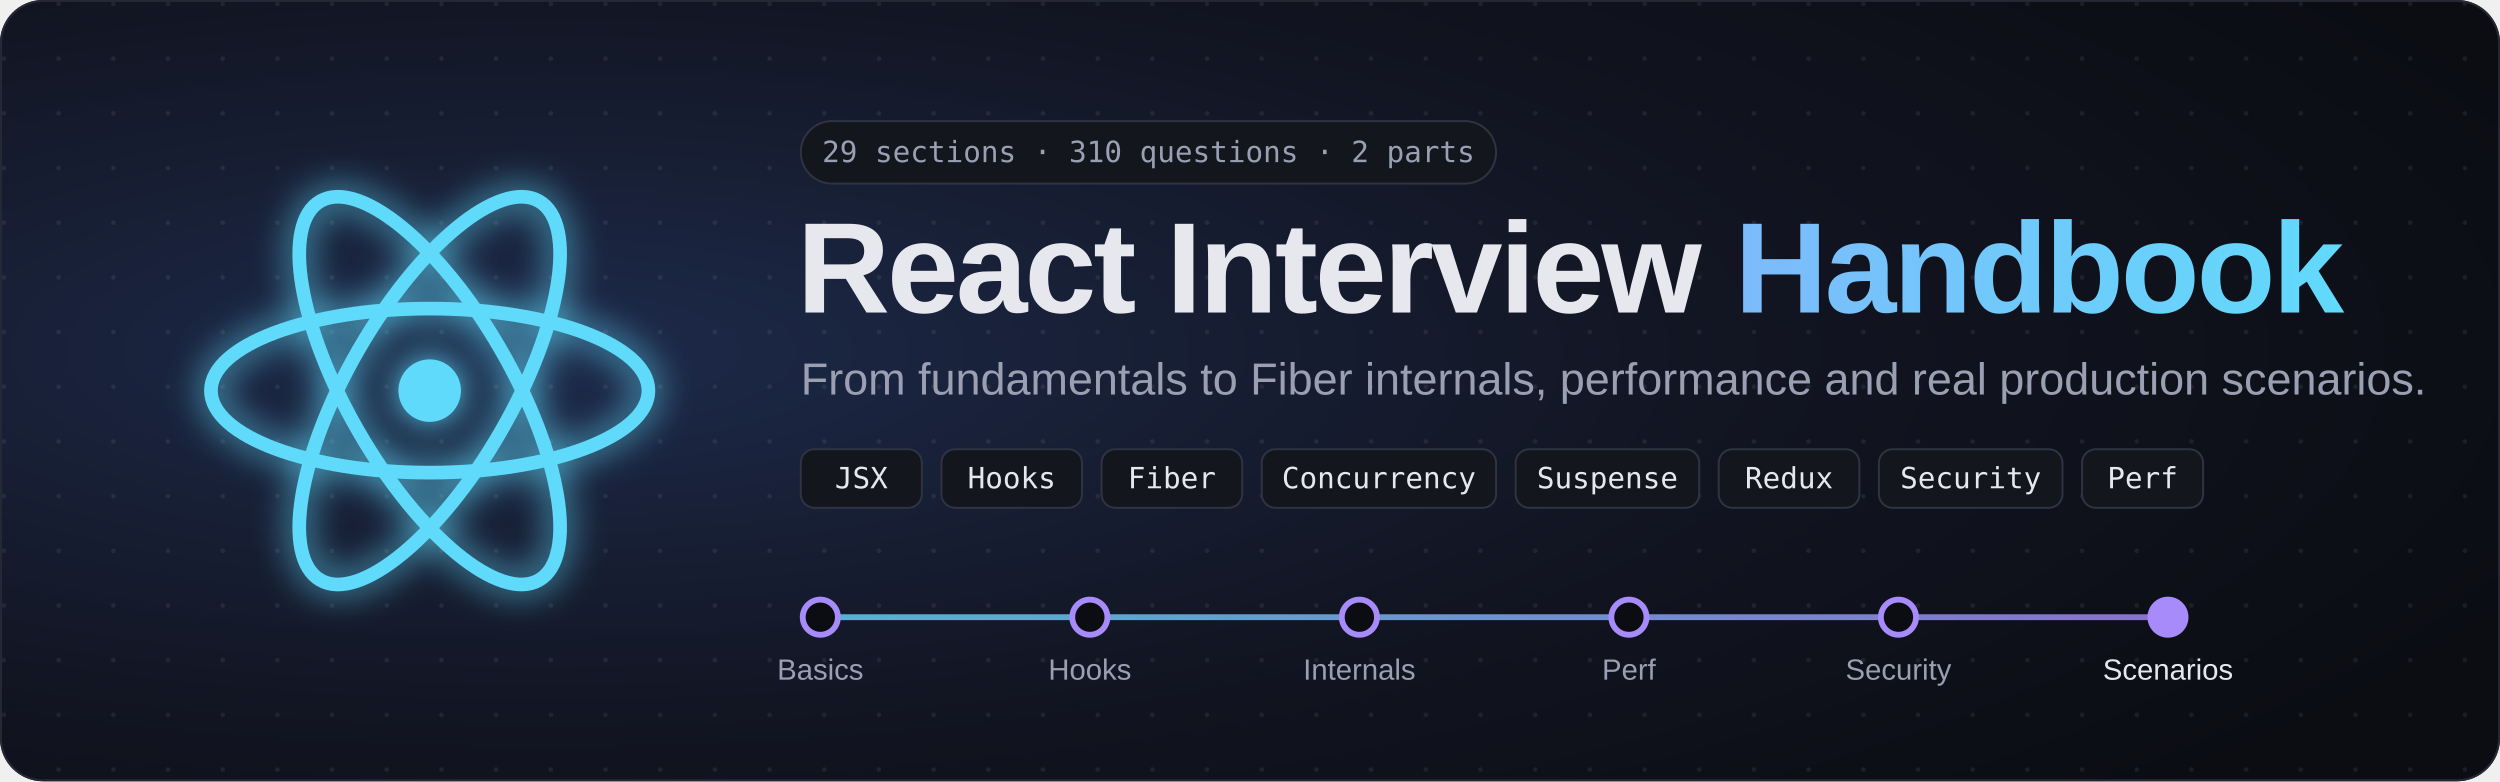
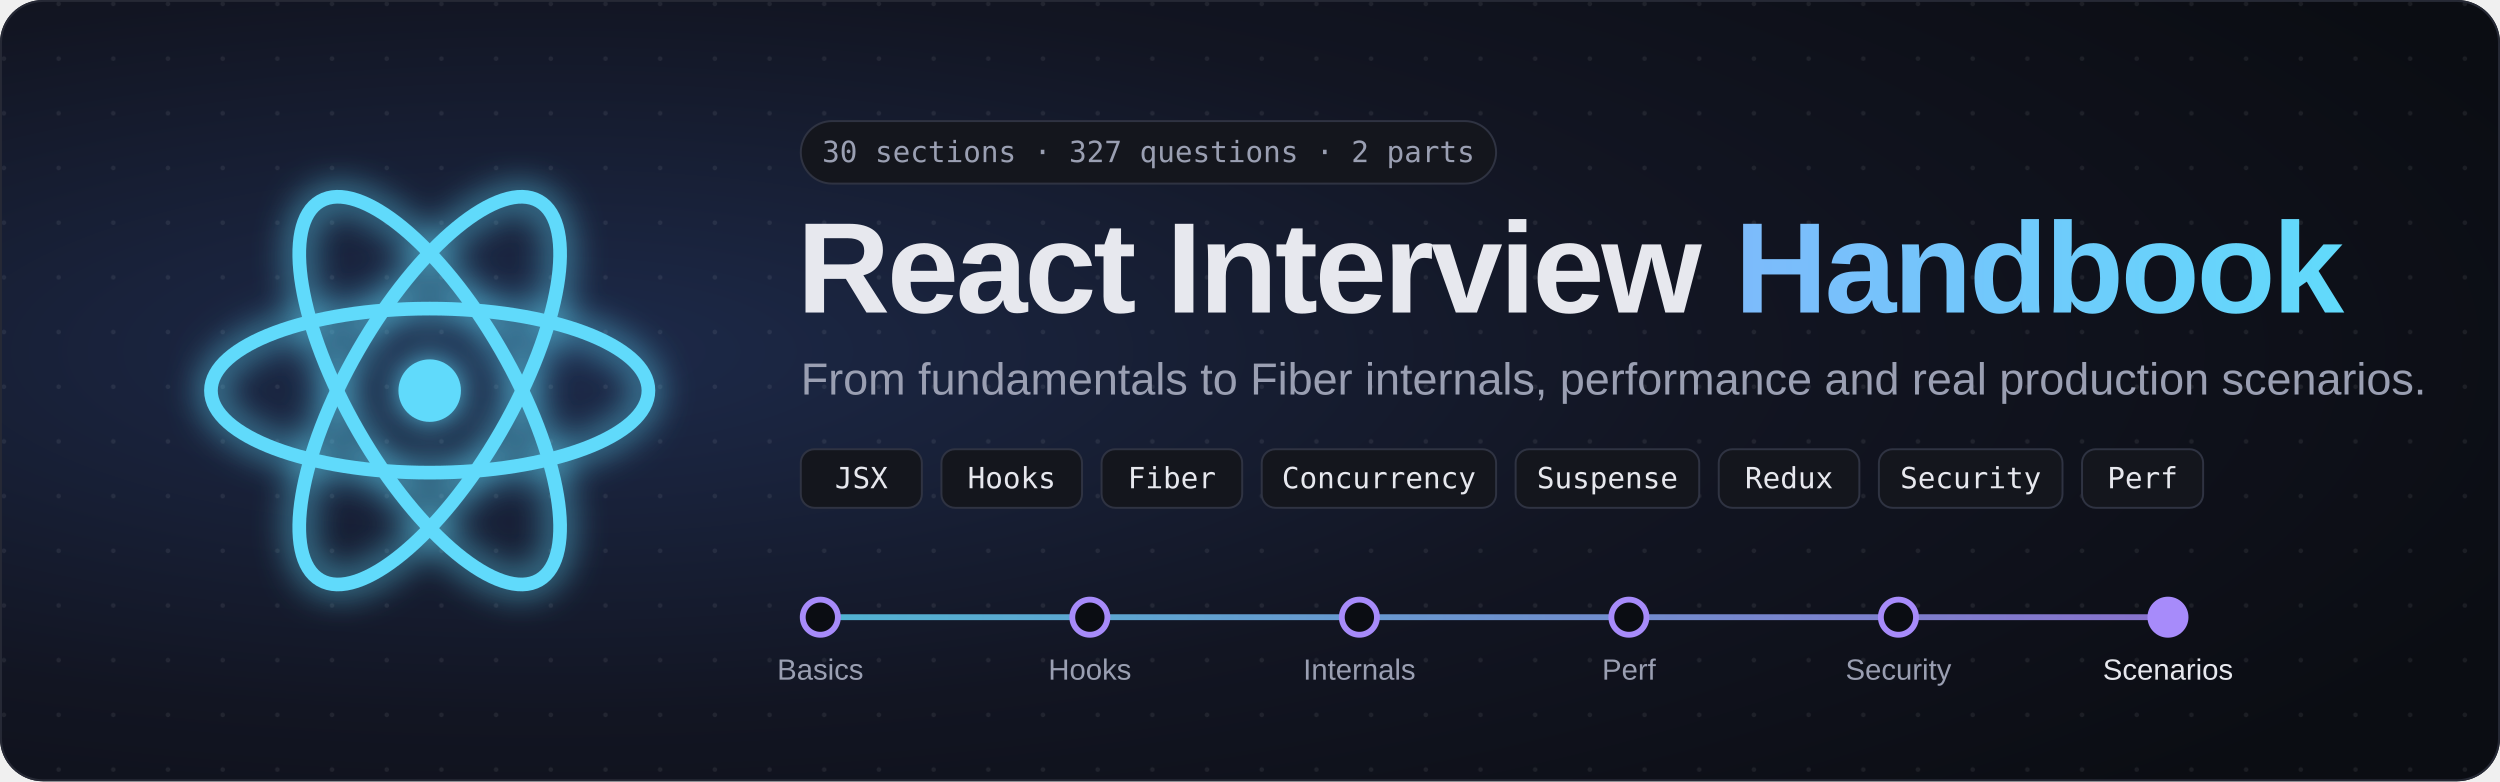
- <svg xmlns="http://www.w3.org/2000/svg" width="1280" height="400" viewBox="0 0 1280 400" role="img" aria-label="React Interview Handbook: 310 React interview questions answered across 29 sections">
+ <svg xmlns="http://www.w3.org/2000/svg" width="1280" height="400" viewBox="0 0 1280 400" role="img" aria-label="React Interview Handbook: 327 React interview questions answered across 30 sections">
  <defs>
    <radialGradient id="bg" cx="22%" cy="45%" r="85%">
      <stop offset="0" stop-color="#1d2a4a" />
      <stop offset="0.55" stop-color="#121522" />
      <stop offset="1" stop-color="#0b0d13" />
    </radialGradient>
    <linearGradient id="title" x1="0" x2="1">
      <stop offset="0" stop-color="#a78bfa" />
      <stop offset="1" stop-color="#61dafb" />
    </linearGradient>
    <linearGradient id="path" gradientUnits="userSpaceOnUse" x1="420" y1="0" x2="1110" y2="0">
      <stop offset="0" stop-color="#61dafb" />
      <stop offset="1" stop-color="#a78bfa" />
    </linearGradient>
    <pattern id="dots" width="28" height="28" patternUnits="userSpaceOnUse">
      <circle cx="2" cy="2" r="1.2" fill="#ffffff" opacity="0.07" />
    </pattern>
    <filter id="glow" x="-50%" y="-50%" width="200%" height="200%">
      <feGaussianBlur stdDeviation="9" result="b" />
      <feMerge>
        <feMergeNode in="b" />
        <feMergeNode in="SourceGraphic" />
      </feMerge>
    </filter>
  </defs>
  <rect width="1280" height="400" rx="22" fill="url(#bg)" />
  <rect width="1280" height="400" rx="22" fill="url(#dots)" />
  <rect x="0.5" y="0.5" width="1279" height="399" rx="21.5" fill="none" stroke="#262935" />
  <g transform="translate(220 200)" filter="url(#glow)" fill="none" stroke="#61dafb" stroke-width="7">
    <circle r="16" fill="#61dafb" stroke="none" />
    <ellipse rx="112" ry="42" />
    <ellipse rx="112" ry="42" transform="rotate(60)" />
    <ellipse rx="112" ry="42" transform="rotate(120)" />
  </g>
  <g font-family="'Segoe UI', -apple-system, BlinkMacSystemFont, 'Helvetica Neue', Arial, sans-serif">
    <rect x="410" y="62" width="356" height="32" rx="16" fill="#14161d" stroke="#2f3342" />
-     <text x="588" y="83" text-anchor="middle" font-family="ui-monospace, 'Cascadia Code', Consolas, monospace" font-size="15" fill="#9a9fb2">29 sections · 310 questions · 2 parts</text>
+     <text x="588" y="83" text-anchor="middle" font-family="ui-monospace, 'Cascadia Code', Consolas, monospace" font-size="15" fill="#9a9fb2">30 sections · 327 questions · 2 parts</text>
    <text x="408" y="160" font-size="66" font-weight="800" fill="#e7e8ee" letter-spacing="-1.5">React Interview <tspan fill="url(#title)">Handbook</tspan>
    </text>
    <text x="410" y="202" font-size="23" fill="#9a9fb2">From fundamentals to Fiber internals, performance and real production scenarios.</text>
    <g font-family="ui-monospace, 'Cascadia Code', Consolas, monospace" font-size="15" fill="#e7e8ee">
      <rect x="410" y="230" width="62" height="30" rx="7" fill="#14161d" stroke="#2f3342" />
      <text x="441" y="250" text-anchor="middle">JSX</text>
      <rect x="482" y="230" width="72" height="30" rx="7" fill="#14161d" stroke="#2f3342" />
      <text x="518" y="250" text-anchor="middle">Hooks</text>
      <rect x="564" y="230" width="72" height="30" rx="7" fill="#14161d" stroke="#2f3342" />
      <text x="600" y="250" text-anchor="middle">Fiber</text>
      <rect x="646" y="230" width="120" height="30" rx="7" fill="#14161d" stroke="#2f3342" />
      <text x="706" y="250" text-anchor="middle">Concurrency</text>
      <rect x="776" y="230" width="94" height="30" rx="7" fill="#14161d" stroke="#2f3342" />
      <text x="823" y="250" text-anchor="middle">Suspense</text>
      <rect x="880" y="230" width="72" height="30" rx="7" fill="#14161d" stroke="#2f3342" />
      <text x="916" y="250" text-anchor="middle">Redux</text>
      <rect x="962" y="230" width="94" height="30" rx="7" fill="#14161d" stroke="#2f3342" />
      <text x="1009" y="250" text-anchor="middle">Security</text>
      <rect x="1066" y="230" width="62" height="30" rx="7" fill="#14161d" stroke="#2f3342" />
      <text x="1097" y="250" text-anchor="middle">Perf</text>
    </g>
    <line x1="420" y1="316" x2="1110" y2="316" stroke="url(#path)" stroke-width="3" opacity="0.8" />
    <g fill="#0b0d13" stroke="#a78bfa" stroke-width="3">
      <circle cx="420" cy="316" r="9" />
      <circle cx="558" cy="316" r="9" />
      <circle cx="696" cy="316" r="9" />
      <circle cx="834" cy="316" r="9" />
      <circle cx="972" cy="316" r="9" />
      <circle cx="1110" cy="316" r="9" fill="#a78bfa" />
    </g>
    <g font-size="15" fill="#9a9fb2" text-anchor="middle">
      <text x="420" y="348">Basics</text>
      <text x="558" y="348">Hooks</text>
      <text x="696" y="348">Internals</text>
      <text x="834" y="348">Perf</text>
      <text x="972" y="348">Security</text>
      <text x="1110" y="348" fill="#e7e8ee">Scenarios</text>
    </g>
  </g>
</svg>
